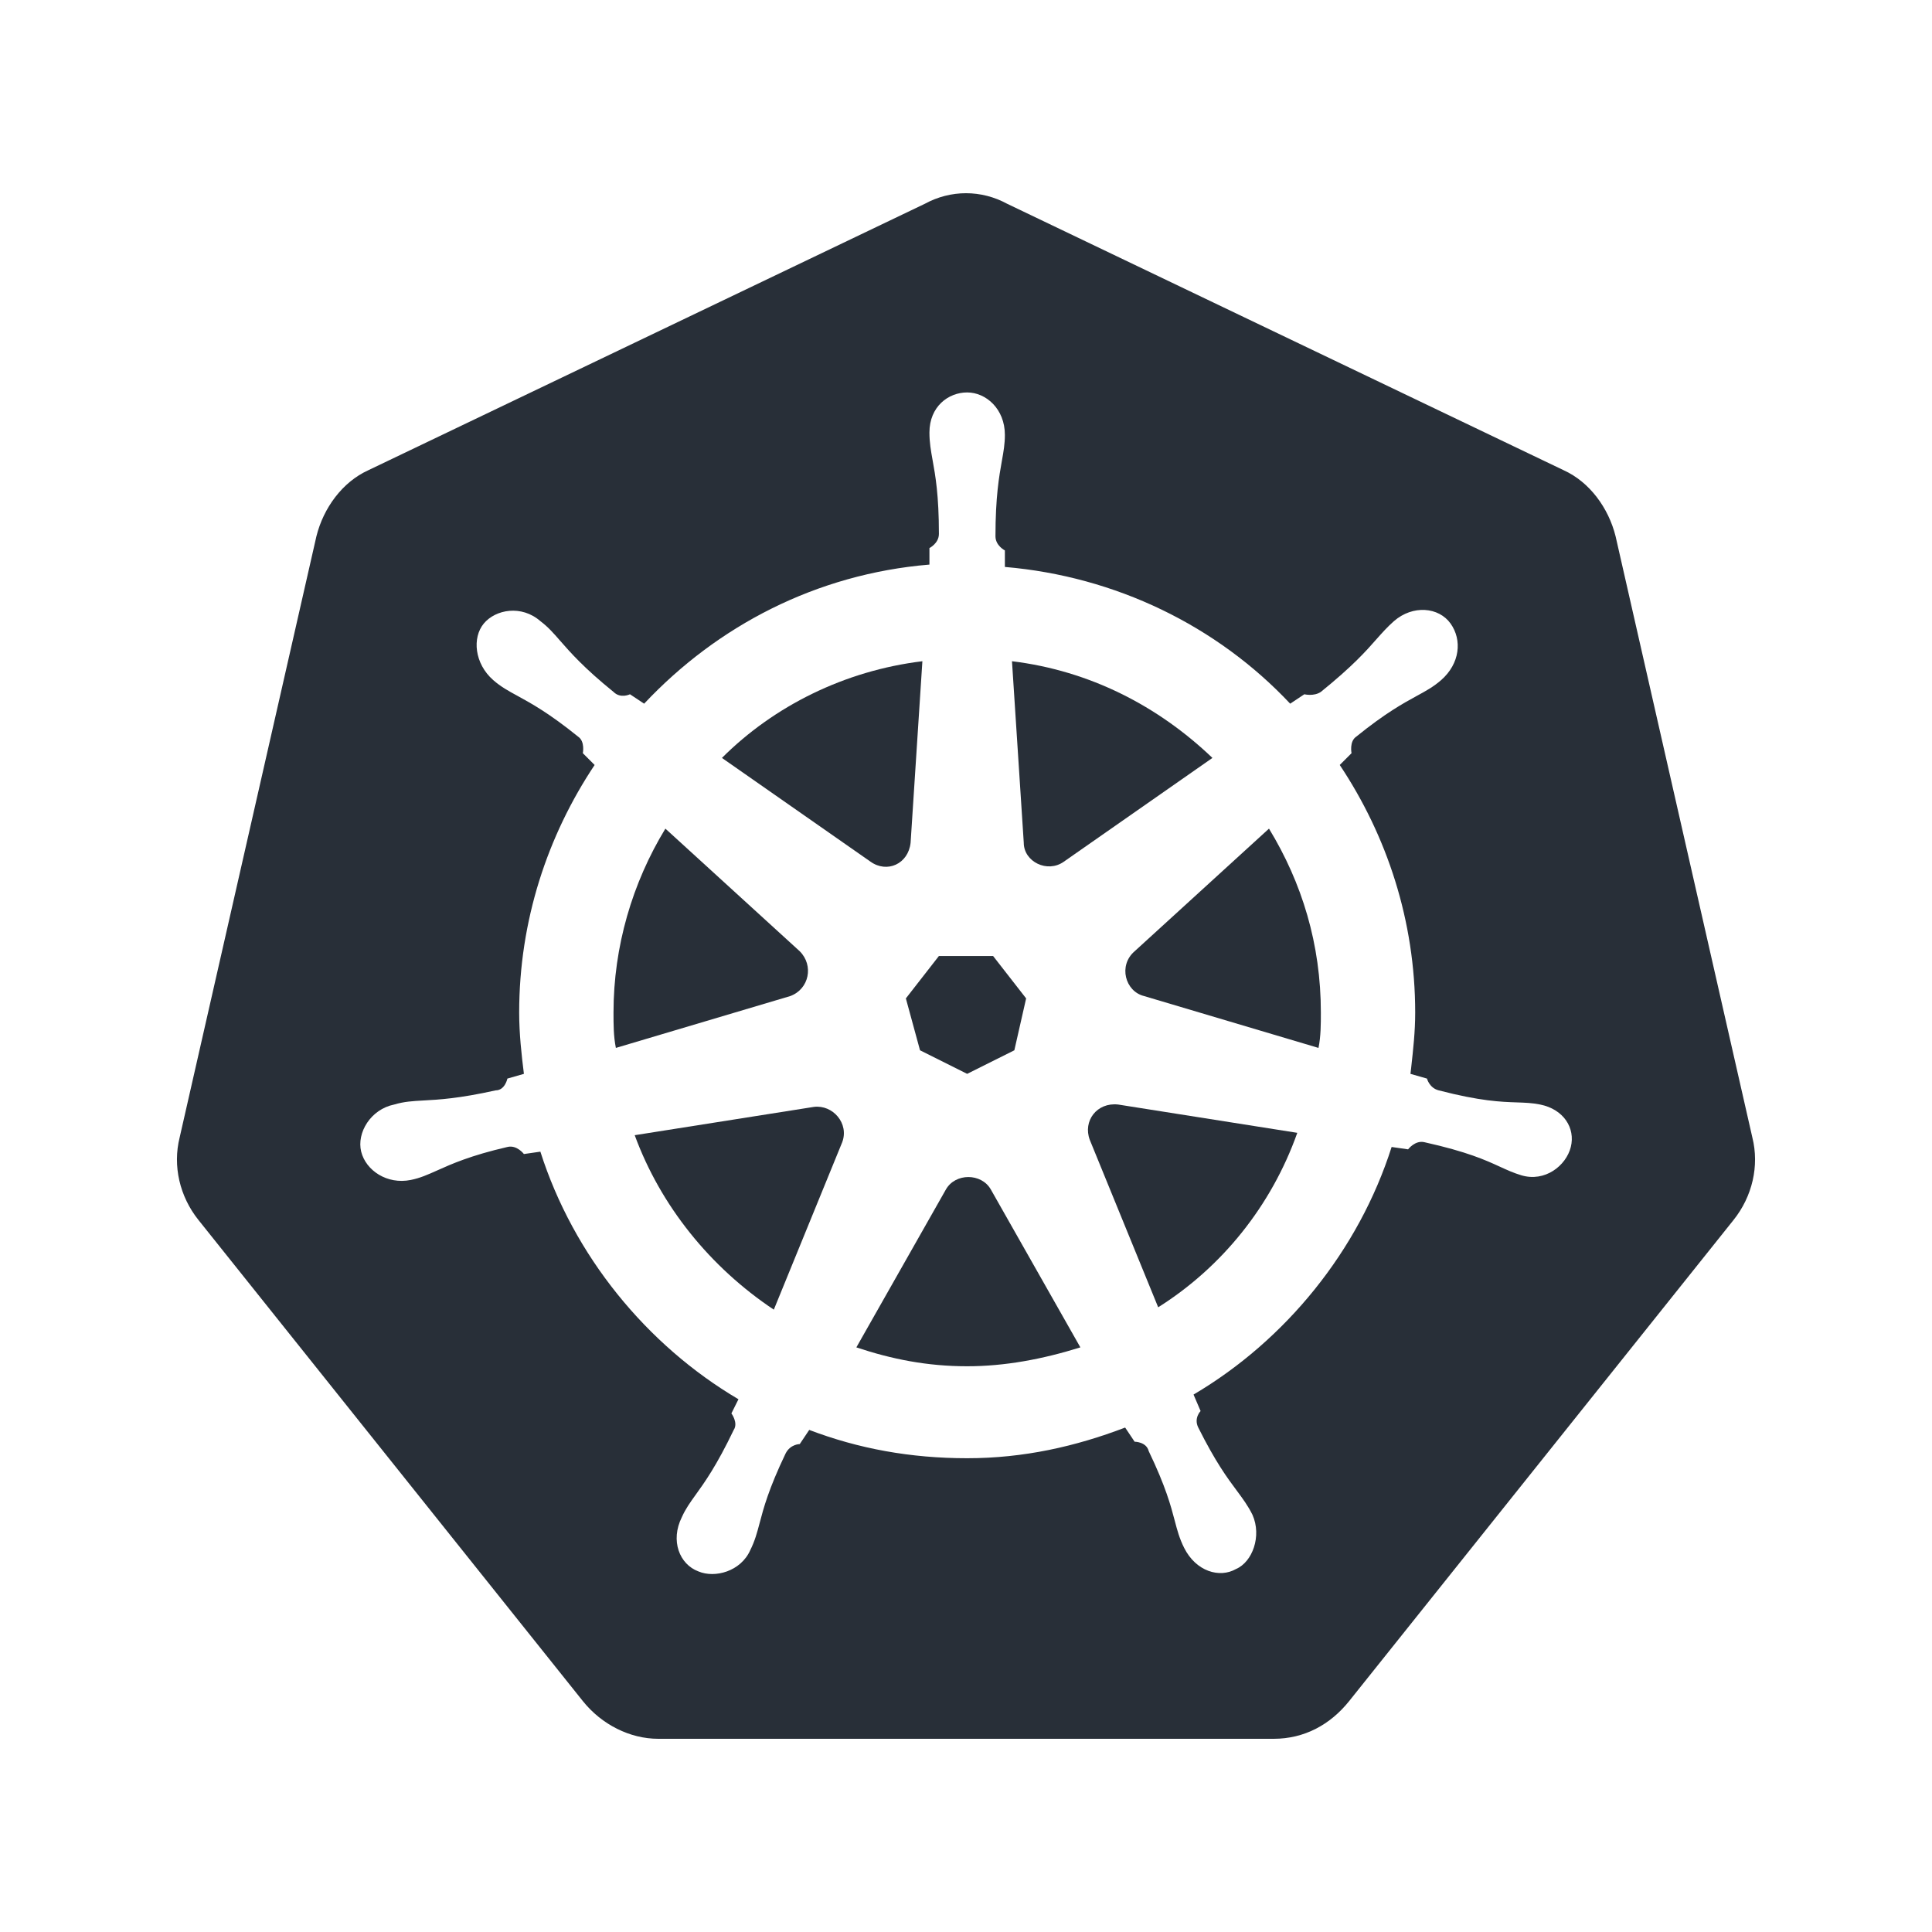
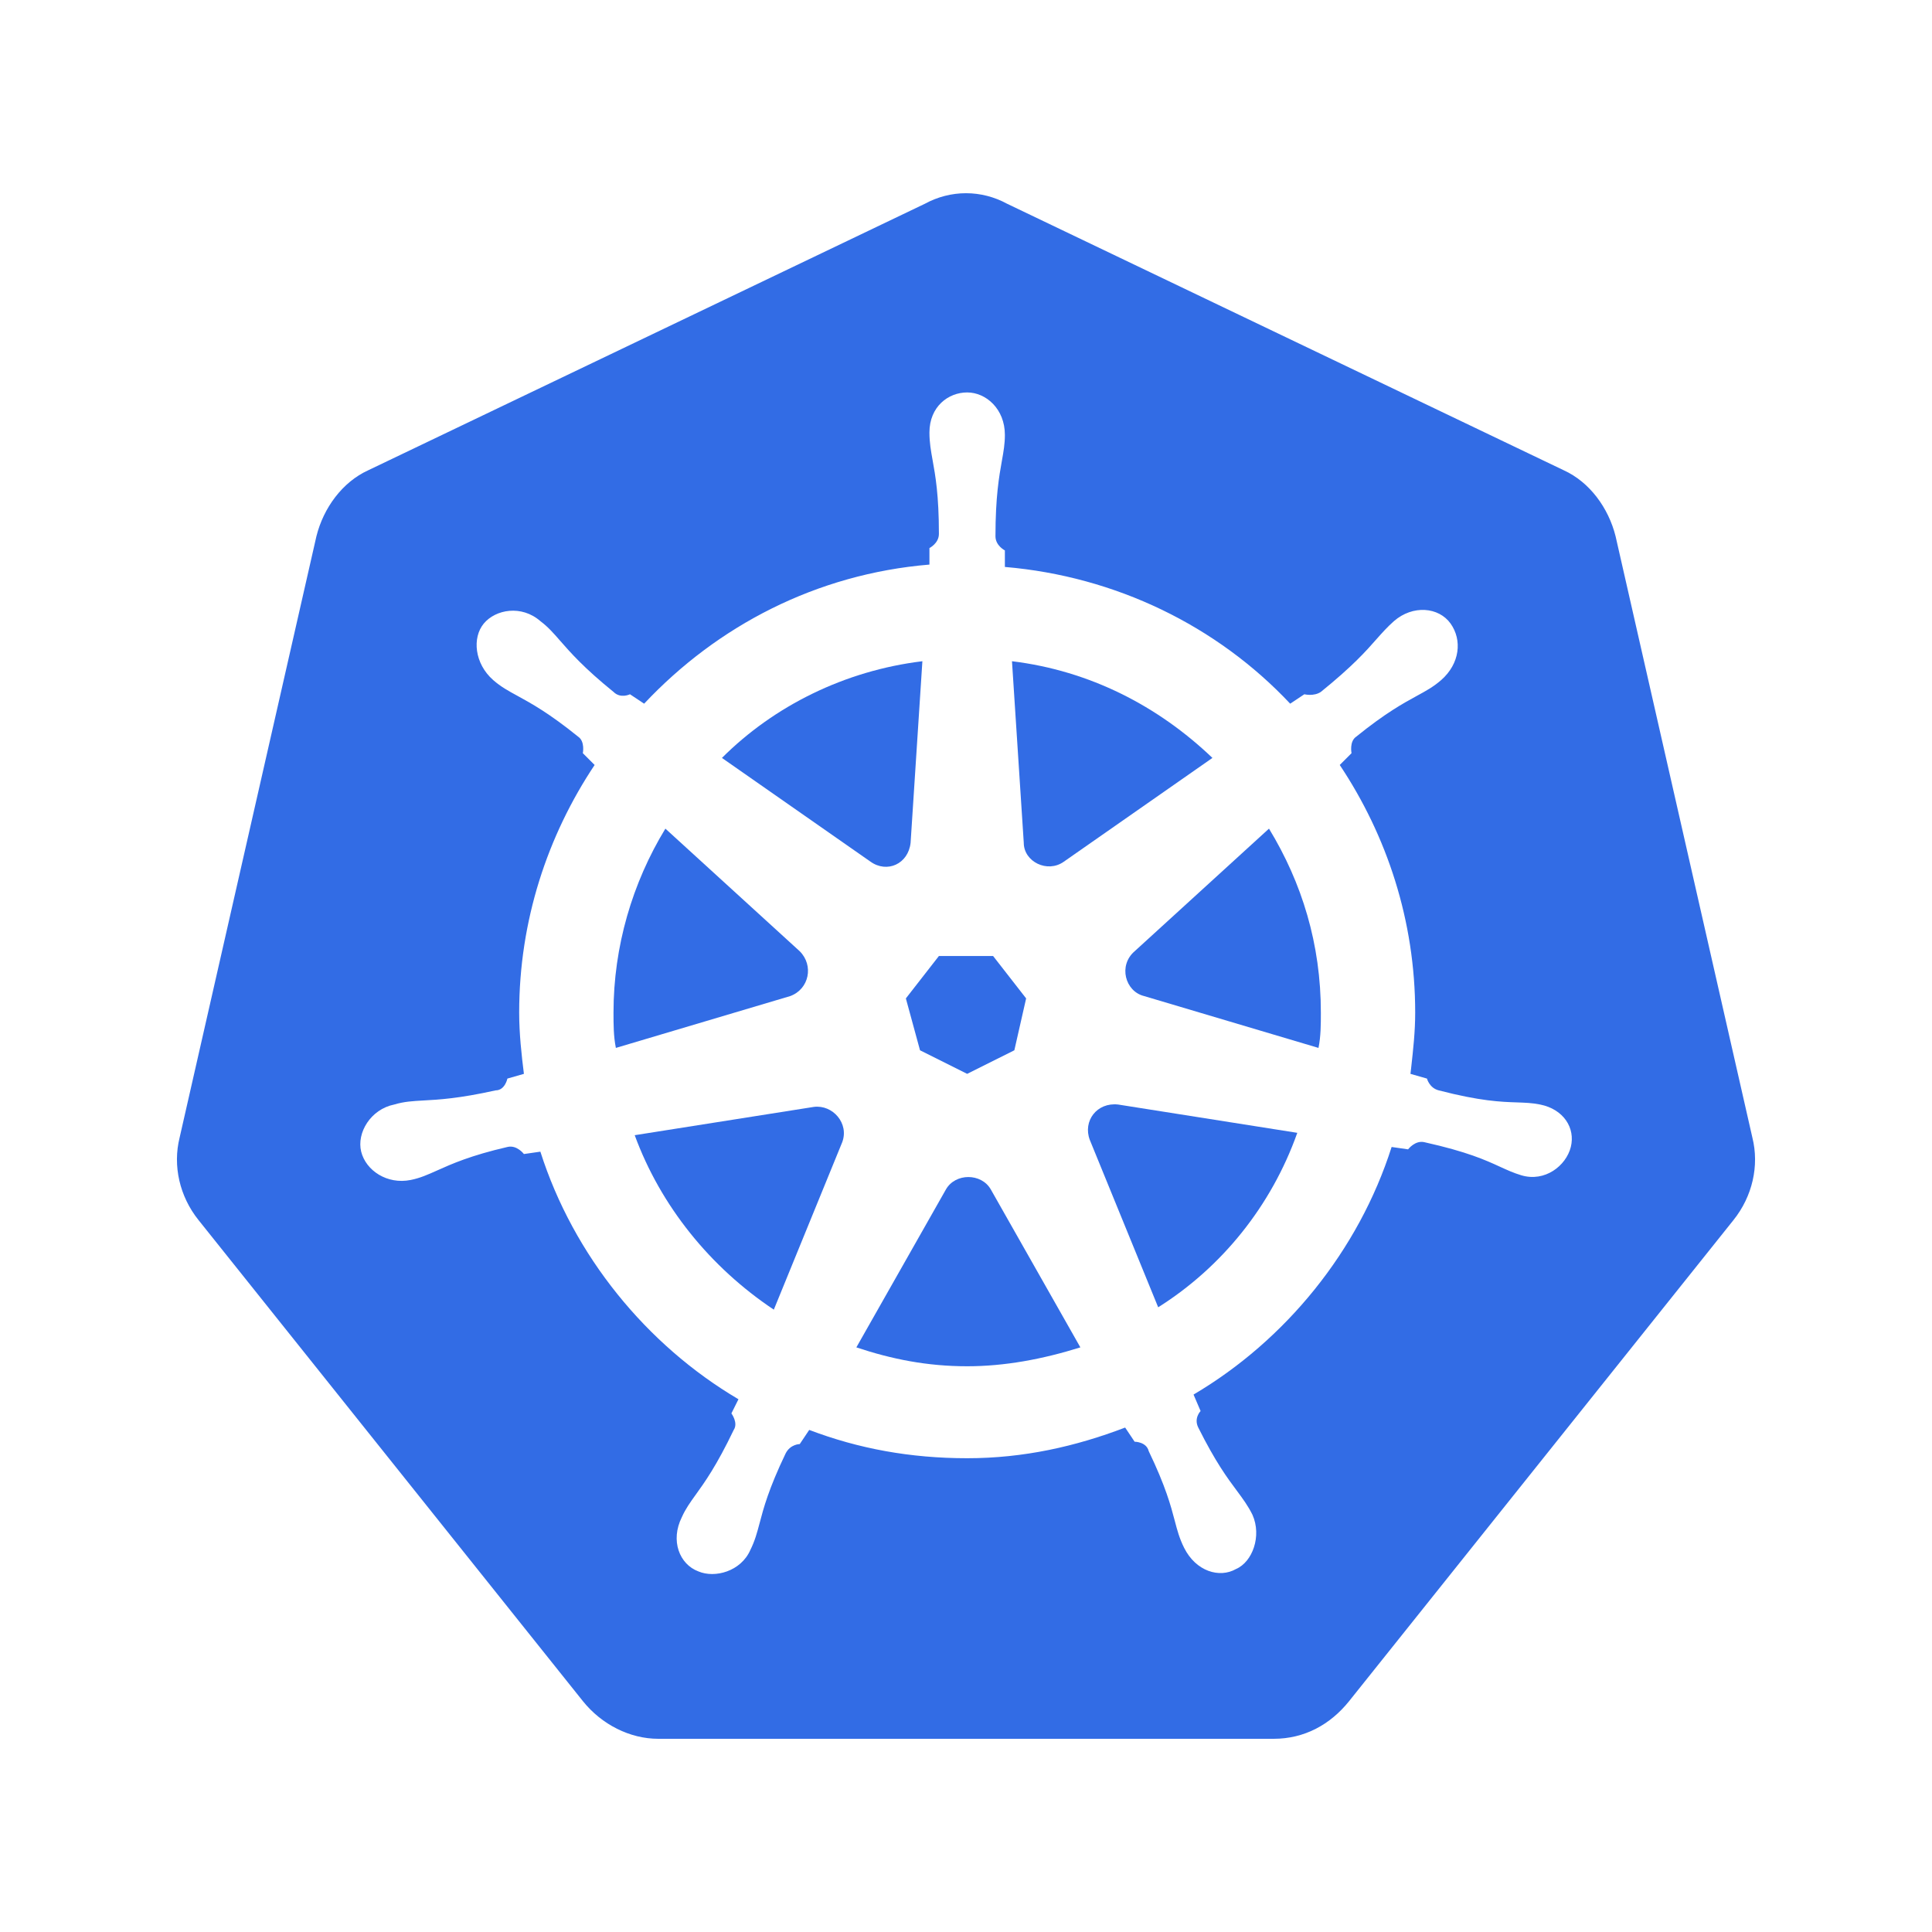
<svg xmlns="http://www.w3.org/2000/svg" width="40" height="40" viewBox="0 0 40 40" fill="none">
-   <path d="M27.298 21.696C27.347 21.452 27.347 21.208 27.347 20.964C27.347 19.548 26.957 18.279 26.273 17.156L23.491 19.695C23.149 19.988 23.295 20.525 23.686 20.622L27.298 21.696Z" fill="#282F38" />
-   <path d="M22.026 17.84L25.102 15.692C23.979 14.618 22.563 13.886 20.952 13.69L21.196 17.449C21.196 17.84 21.684 18.084 22.026 17.84Z" fill="#282F38" />
-   <path d="M21.245 20.671L20.561 19.793H19.439L18.755 20.671L19.048 21.745L20.024 22.233L21.001 21.745L21.245 20.671Z" fill="#282F38" />
-   <path d="M18.853 17.449L19.097 13.69C17.486 13.886 16.021 14.618 14.947 15.692L18.023 17.84C18.365 18.084 18.804 17.889 18.853 17.449Z" fill="#282F38" />
-   <path d="M13.776 17.156C13.092 18.279 12.702 19.597 12.702 20.964C12.702 21.208 12.702 21.452 12.751 21.696L16.363 20.622C16.754 20.476 16.851 19.988 16.558 19.695L13.776 17.156Z" fill="#282F38" />
-   <path d="M16.851 22.917L13.141 23.503C13.678 24.967 14.703 26.236 16.021 27.115L17.437 23.649C17.584 23.259 17.242 22.868 16.851 22.917Z" fill="#282F38" />
-   <path d="M17.73 27.896C18.462 28.14 19.195 28.287 20.024 28.287C20.805 28.287 21.587 28.14 22.368 27.896L20.513 24.625C20.317 24.284 19.78 24.284 19.585 24.625L17.73 27.896Z" fill="#282F38" />
-   <path d="M22.563 23.6L23.979 27.066C25.297 26.236 26.322 24.967 26.859 23.454L23.149 22.868C22.709 22.819 22.416 23.21 22.563 23.6Z" fill="#282F38" />
-   <path fill-rule="evenodd" clip-rule="evenodd" d="M7.625 9.736L19.146 4.22C19.683 3.927 20.317 3.927 20.854 4.22L32.375 9.736C32.912 9.98 33.303 10.517 33.449 11.103L36.281 23.552C36.427 24.137 36.281 24.772 35.89 25.26L27.933 35.219C27.542 35.707 27.005 36 26.371 36H13.629C13.043 36 12.458 35.707 12.067 35.219L4.11 25.26C3.719 24.772 3.573 24.137 3.719 23.552L6.551 11.103C6.697 10.517 7.088 9.98 7.625 9.736ZM31.404 22.824C31.575 22.83 31.72 22.834 31.887 22.868C32.375 22.966 32.619 23.356 32.522 23.747C32.424 24.137 31.985 24.479 31.497 24.333C31.334 24.284 31.204 24.224 31.055 24.156C30.755 24.018 30.375 23.845 29.495 23.649C29.3 23.6 29.153 23.796 29.153 23.796L28.812 23.747C28.128 25.895 26.615 27.75 24.711 28.873L24.857 29.214C24.857 29.214 24.711 29.361 24.809 29.556C25.165 30.268 25.412 30.602 25.607 30.863C25.732 31.032 25.836 31.171 25.931 31.362C26.127 31.802 25.931 32.339 25.59 32.485C25.248 32.68 24.76 32.534 24.516 32.046C24.419 31.852 24.375 31.688 24.322 31.485C24.241 31.178 24.136 30.779 23.783 30.044C23.735 29.849 23.491 29.849 23.491 29.849L23.295 29.556C22.27 29.947 21.196 30.191 20.024 30.191C18.853 30.191 17.779 29.995 16.754 29.605L16.558 29.898C16.558 29.898 16.363 29.898 16.265 30.093C15.913 30.828 15.808 31.226 15.727 31.534C15.673 31.737 15.63 31.9 15.533 32.095C15.338 32.534 14.801 32.68 14.459 32.534C14.069 32.388 13.873 31.899 14.117 31.411C14.194 31.239 14.285 31.112 14.403 30.948C14.587 30.693 14.835 30.348 15.191 29.605C15.289 29.458 15.143 29.263 15.143 29.263L15.289 28.97C13.385 27.848 11.872 25.992 11.188 23.844L10.847 23.893C10.847 23.893 10.7 23.698 10.505 23.747C9.742 23.923 9.349 24.099 9.051 24.233C8.854 24.321 8.698 24.391 8.503 24.43C8.015 24.528 7.576 24.235 7.478 23.844C7.381 23.454 7.674 22.966 8.162 22.868C8.369 22.806 8.541 22.797 8.771 22.784C9.083 22.767 9.502 22.744 10.261 22.575C10.456 22.575 10.505 22.331 10.505 22.331L10.847 22.233C10.798 21.843 10.749 21.404 10.749 20.964C10.749 19.06 11.335 17.303 12.311 15.838L12.067 15.594C12.067 15.594 12.116 15.35 11.97 15.252C11.363 14.761 10.995 14.561 10.716 14.408C10.523 14.303 10.371 14.22 10.212 14.081C9.822 13.739 9.773 13.202 10.017 12.909C10.261 12.616 10.798 12.519 11.188 12.86C11.345 12.978 11.455 13.103 11.596 13.265C11.807 13.506 12.088 13.828 12.702 14.325C12.848 14.471 13.043 14.374 13.043 14.374L13.336 14.569C14.85 12.958 16.9 11.884 19.243 11.689V11.347C19.243 11.347 19.439 11.249 19.439 11.054C19.439 10.25 19.366 9.845 19.309 9.53C19.273 9.329 19.243 9.164 19.243 8.955C19.243 8.418 19.634 8.125 20.024 8.125C20.415 8.125 20.805 8.467 20.805 9.004C20.805 9.189 20.778 9.345 20.743 9.54C20.686 9.86 20.61 10.284 20.61 11.103C20.61 11.298 20.805 11.396 20.805 11.396V11.738C23.1 11.933 25.199 12.958 26.712 14.569L27.005 14.374C27.005 14.374 27.201 14.423 27.347 14.325C28.008 13.79 28.284 13.478 28.5 13.232C28.62 13.097 28.722 12.982 28.86 12.86C29.251 12.519 29.788 12.568 30.032 12.909C30.276 13.251 30.227 13.739 29.837 14.081C29.677 14.22 29.526 14.303 29.333 14.408C29.053 14.561 28.686 14.761 28.079 15.252C27.933 15.35 27.982 15.594 27.982 15.594L27.738 15.838C28.714 17.303 29.3 19.06 29.3 20.964C29.3 21.363 29.259 21.722 29.216 22.114C29.211 22.153 29.207 22.193 29.202 22.233L29.544 22.331C29.544 22.331 29.593 22.526 29.788 22.575C30.654 22.799 31.077 22.813 31.404 22.824Z" fill="#282F38" />
+   <path d="M27.298 21.696C27.347 21.452 27.347 21.208 27.347 20.964C27.347 19.548 26.957 18.279 26.273 17.156L23.491 19.695C23.149 19.988 23.295 20.525 23.686 20.622L27.298 21.696Z" fill="#326CE5" />
+   <path d="M22.026 17.84L25.102 15.692C23.979 14.618 22.563 13.886 20.952 13.69L21.196 17.449C21.196 17.84 21.684 18.084 22.026 17.84Z" fill="#326CE5" />
+   <path d="M21.245 20.671L20.561 19.793H19.439L18.755 20.671L19.048 21.745L20.024 22.233L21.001 21.745L21.245 20.671Z" fill="#326CE5" />
+   <path d="M18.853 17.449L19.097 13.69C17.486 13.886 16.021 14.618 14.947 15.692L18.023 17.84C18.365 18.084 18.804 17.889 18.853 17.449Z" fill="#326CE5" />
+   <path d="M13.776 17.156C13.092 18.279 12.702 19.597 12.702 20.964C12.702 21.208 12.702 21.452 12.751 21.696L16.363 20.622C16.754 20.476 16.851 19.988 16.558 19.695L13.776 17.156Z" fill="#326CE5" />
+   <path d="M16.851 22.917L13.141 23.503C13.678 24.967 14.703 26.236 16.021 27.115L17.437 23.649C17.584 23.259 17.242 22.868 16.851 22.917Z" fill="#326CE5" />
+   <path d="M17.73 27.896C18.462 28.14 19.195 28.287 20.024 28.287C20.805 28.287 21.587 28.14 22.368 27.896L20.513 24.625C20.317 24.284 19.78 24.284 19.585 24.625L17.73 27.896Z" fill="#326CE5" />
+   <path d="M22.563 23.6L23.979 27.066C25.297 26.236 26.322 24.967 26.859 23.454L23.149 22.868C22.709 22.819 22.416 23.21 22.563 23.6Z" fill="#326CE5" />
+   <path fill-rule="evenodd" clip-rule="evenodd" d="M7.625 9.736L19.146 4.22C19.683 3.927 20.317 3.927 20.854 4.22L32.375 9.736C32.912 9.98 33.303 10.517 33.449 11.103L36.281 23.552C36.427 24.137 36.281 24.772 35.89 25.26L27.933 35.219C27.542 35.707 27.005 36 26.371 36H13.629C13.043 36 12.458 35.707 12.067 35.219L4.11 25.26C3.719 24.772 3.573 24.137 3.719 23.552L6.551 11.103C6.697 10.517 7.088 9.98 7.625 9.736ZM31.404 22.824C31.575 22.83 31.72 22.834 31.887 22.868C32.375 22.966 32.619 23.356 32.522 23.747C32.424 24.137 31.985 24.479 31.497 24.333C31.334 24.284 31.204 24.224 31.055 24.156C30.755 24.018 30.375 23.845 29.495 23.649C29.3 23.6 29.153 23.796 29.153 23.796L28.812 23.747C28.128 25.895 26.615 27.75 24.711 28.873L24.857 29.214C24.857 29.214 24.711 29.361 24.809 29.556C25.165 30.268 25.412 30.602 25.607 30.863C25.732 31.032 25.836 31.171 25.931 31.362C26.127 31.802 25.931 32.339 25.59 32.485C25.248 32.68 24.76 32.534 24.516 32.046C24.419 31.852 24.375 31.688 24.322 31.485C24.241 31.178 24.136 30.779 23.783 30.044C23.735 29.849 23.491 29.849 23.491 29.849L23.295 29.556C22.27 29.947 21.196 30.191 20.024 30.191C18.853 30.191 17.779 29.995 16.754 29.605L16.558 29.898C16.558 29.898 16.363 29.898 16.265 30.093C15.913 30.828 15.808 31.226 15.727 31.534C15.673 31.737 15.63 31.9 15.533 32.095C15.338 32.534 14.801 32.68 14.459 32.534C14.069 32.388 13.873 31.899 14.117 31.411C14.194 31.239 14.285 31.112 14.403 30.948C14.587 30.693 14.835 30.348 15.191 29.605C15.289 29.458 15.143 29.263 15.143 29.263L15.289 28.97C13.385 27.848 11.872 25.992 11.188 23.844L10.847 23.893C10.847 23.893 10.7 23.698 10.505 23.747C9.742 23.923 9.349 24.099 9.051 24.233C8.854 24.321 8.698 24.391 8.503 24.43C8.015 24.528 7.576 24.235 7.478 23.844C7.381 23.454 7.674 22.966 8.162 22.868C8.369 22.806 8.541 22.797 8.771 22.784C9.083 22.767 9.502 22.744 10.261 22.575C10.456 22.575 10.505 22.331 10.505 22.331L10.847 22.233C10.798 21.843 10.749 21.404 10.749 20.964C10.749 19.06 11.335 17.303 12.311 15.838L12.067 15.594C12.067 15.594 12.116 15.35 11.97 15.252C11.363 14.761 10.995 14.561 10.716 14.408C10.523 14.303 10.371 14.22 10.212 14.081C9.822 13.739 9.773 13.202 10.017 12.909C10.261 12.616 10.798 12.519 11.188 12.86C11.345 12.978 11.455 13.103 11.596 13.265C11.807 13.506 12.088 13.828 12.702 14.325C12.848 14.471 13.043 14.374 13.043 14.374L13.336 14.569C14.85 12.958 16.9 11.884 19.243 11.689V11.347C19.243 11.347 19.439 11.249 19.439 11.054C19.439 10.25 19.366 9.845 19.309 9.53C19.273 9.329 19.243 9.164 19.243 8.955C19.243 8.418 19.634 8.125 20.024 8.125C20.415 8.125 20.805 8.467 20.805 9.004C20.805 9.189 20.778 9.345 20.743 9.54C20.686 9.86 20.61 10.284 20.61 11.103C20.61 11.298 20.805 11.396 20.805 11.396V11.738C23.1 11.933 25.199 12.958 26.712 14.569L27.005 14.374C27.005 14.374 27.201 14.423 27.347 14.325C28.008 13.79 28.284 13.478 28.5 13.232C28.62 13.097 28.722 12.982 28.86 12.86C29.251 12.519 29.788 12.568 30.032 12.909C30.276 13.251 30.227 13.739 29.837 14.081C29.677 14.22 29.526 14.303 29.333 14.408C29.053 14.561 28.686 14.761 28.079 15.252C27.933 15.35 27.982 15.594 27.982 15.594L27.738 15.838C28.714 17.303 29.3 19.06 29.3 20.964C29.3 21.363 29.259 21.722 29.216 22.114C29.211 22.153 29.207 22.193 29.202 22.233L29.544 22.331C29.544 22.331 29.593 22.526 29.788 22.575C30.654 22.799 31.077 22.813 31.404 22.824Z" fill="#326CE5" />
</svg>
